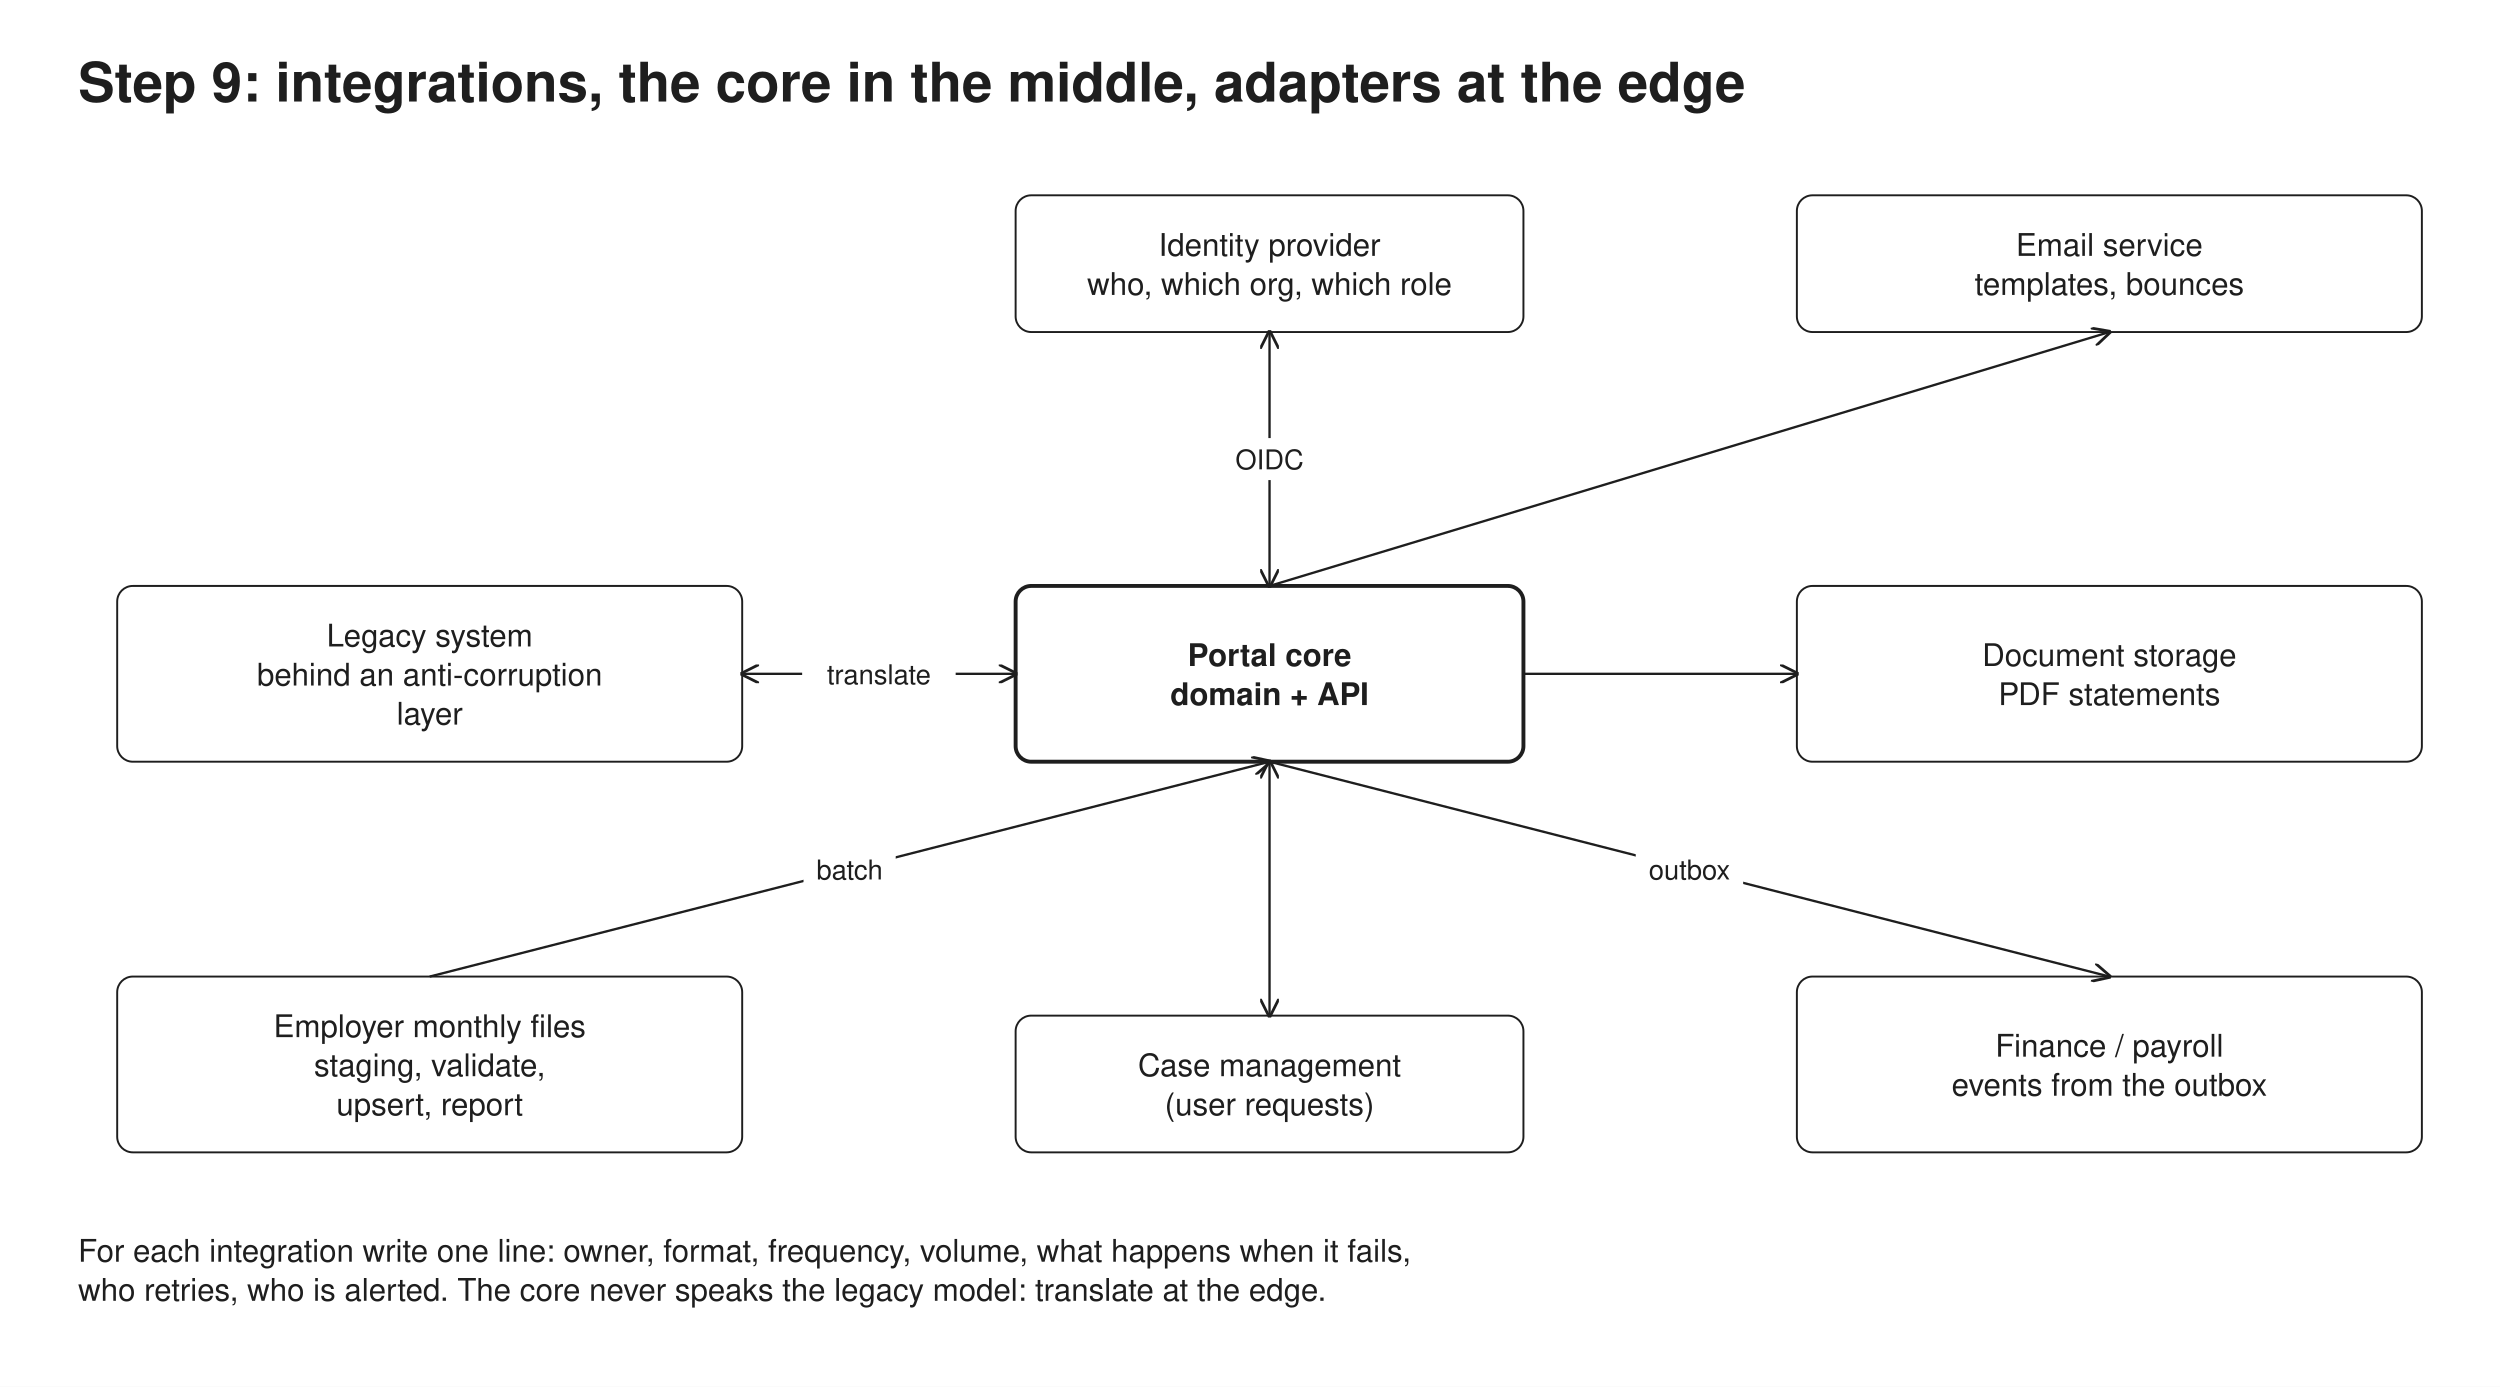
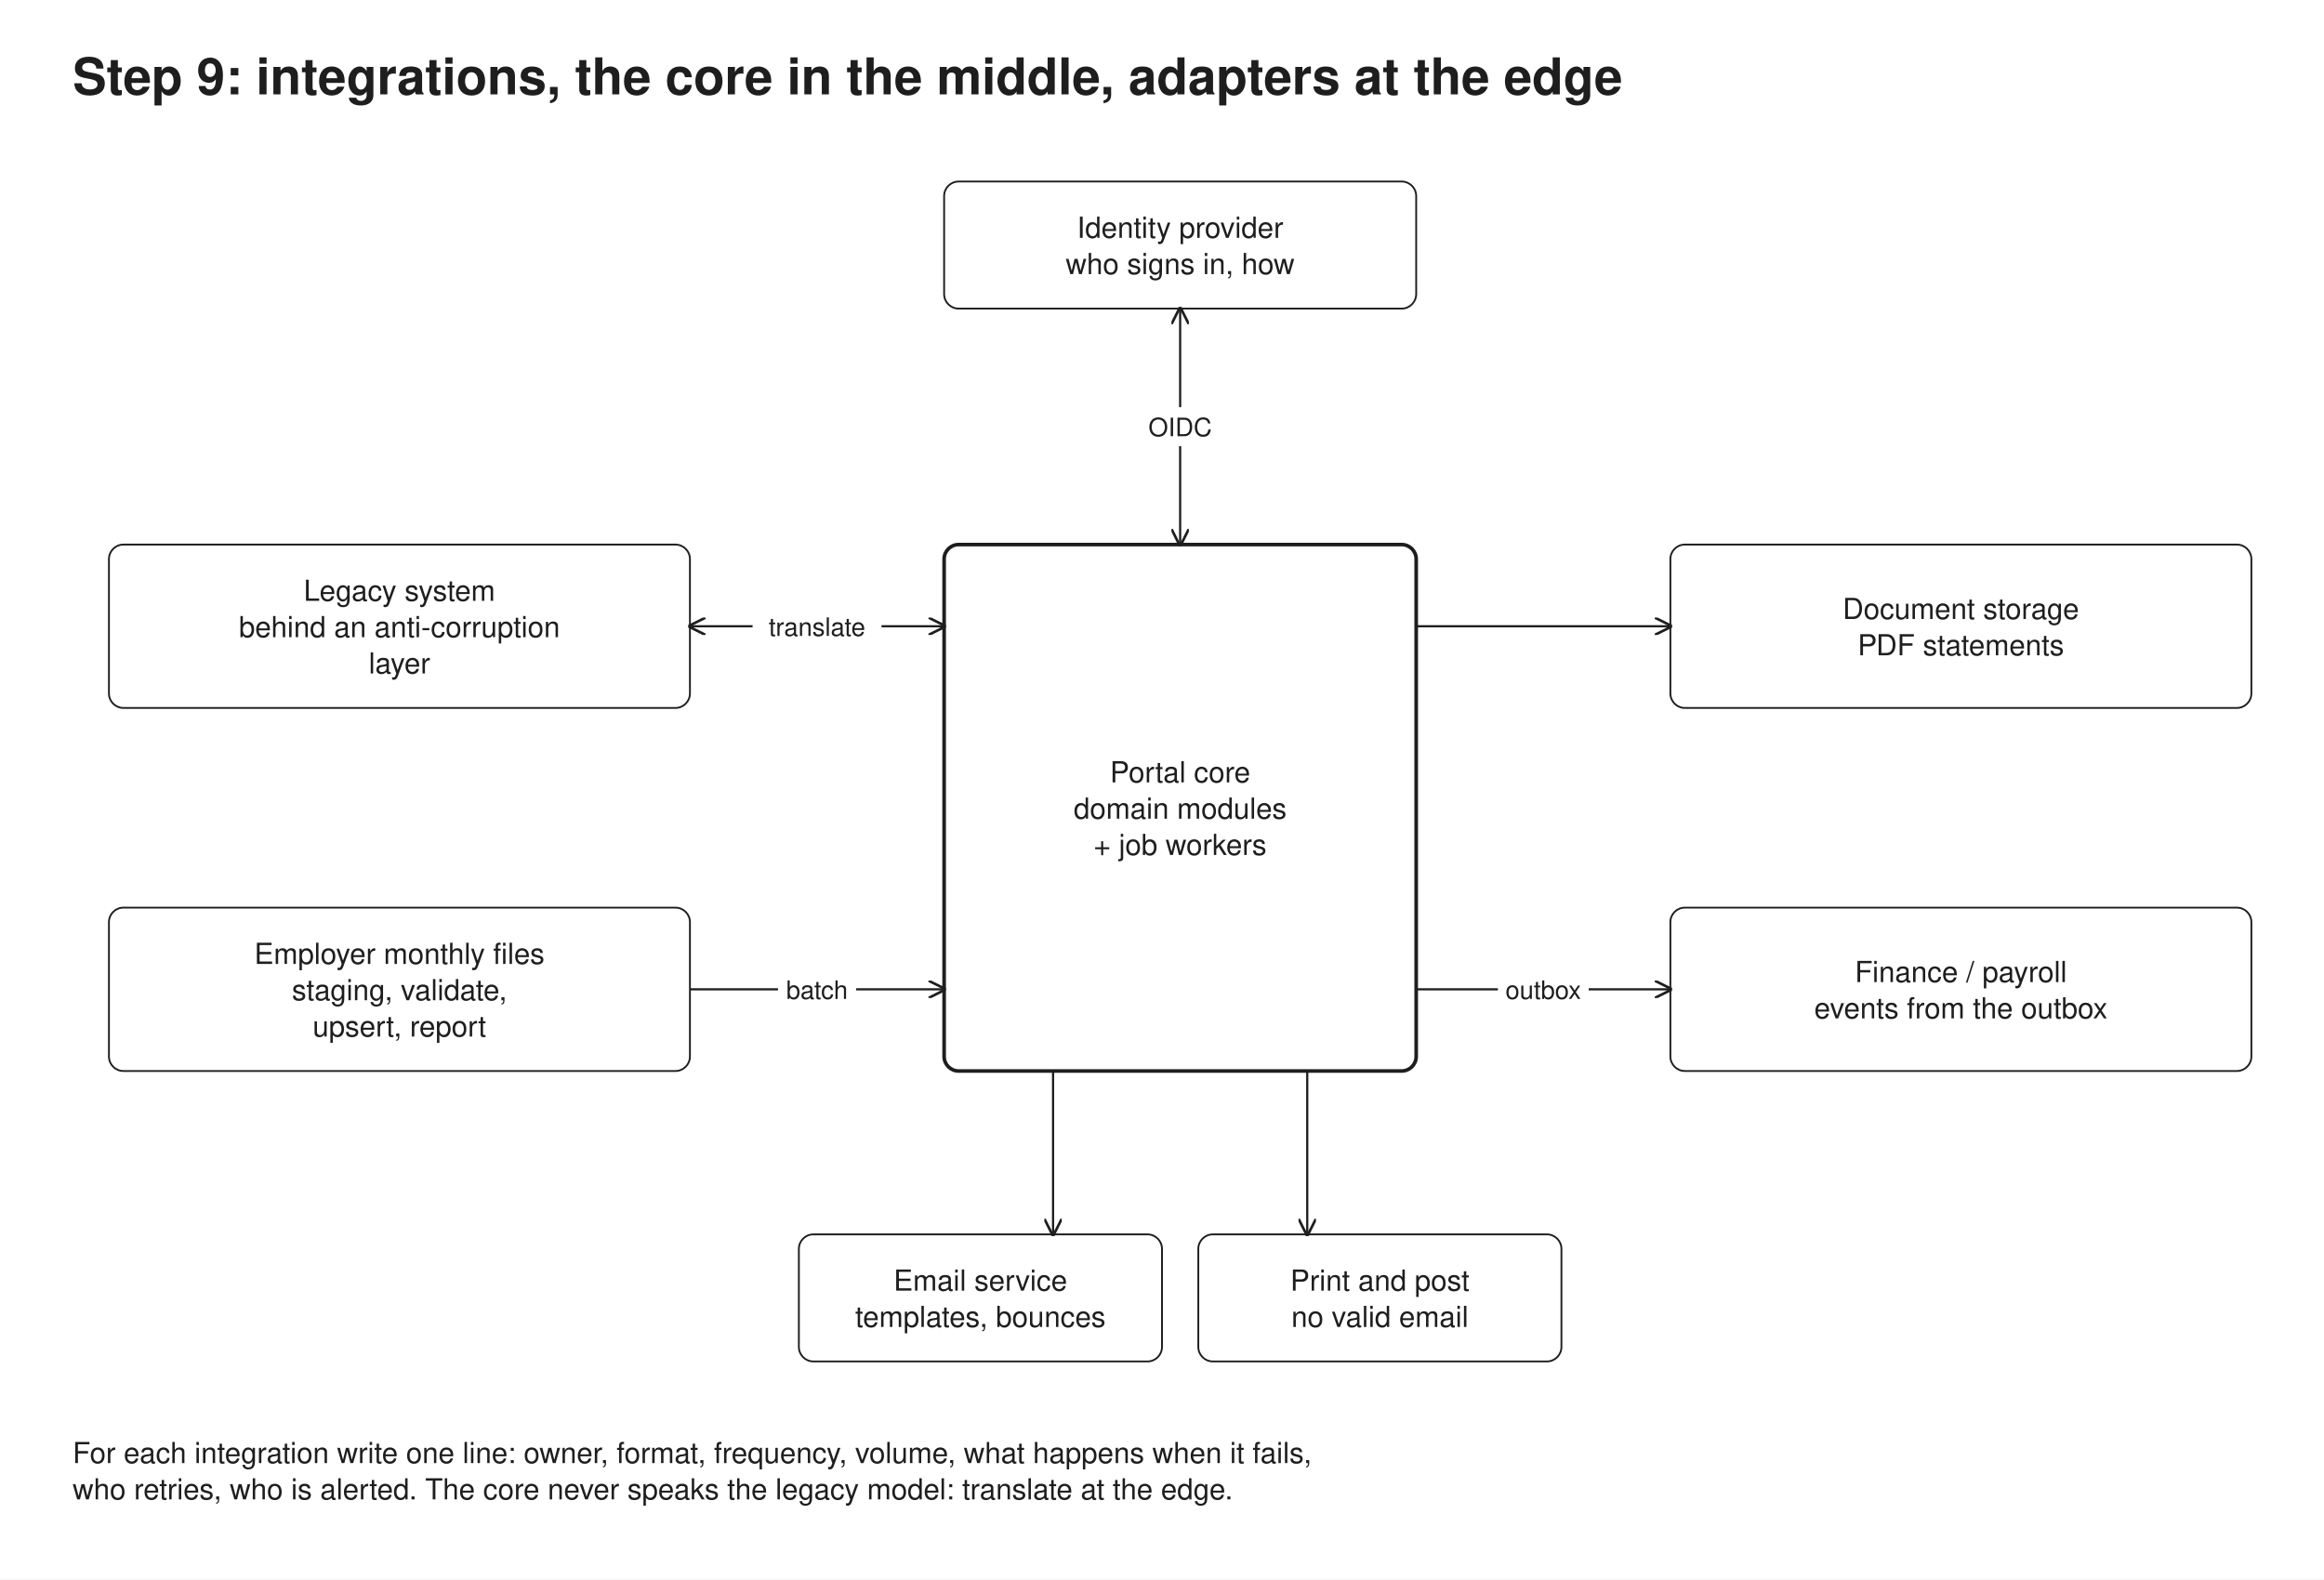
- <svg xmlns="http://www.w3.org/2000/svg" width="1280" height="710" viewBox="0 0 1280 710" font-family="Helvetica, Arial, sans-serif" fill="#1e1e1e">
+ <svg xmlns="http://www.w3.org/2000/svg" xml:space="preserve" width="1280" height="870" viewBox="0 0 1280 870" font-family="Helvetica, Arial, sans-serif" fill="#1e1e1e">
  <defs>
    <marker id="head" viewBox="0 0 10 10" refX="9" refY="5" markerWidth="8" markerHeight="8" orient="auto">
      <path d="M0,0 L10,5 L0,10" fill="none" stroke="#1e1e1e" stroke-width="1.5" />
    </marker>
    <marker id="head-start" viewBox="0 0 10 10" refX="1" refY="5" markerWidth="8" markerHeight="8" orient="auto">
      <path d="M10,0 L0,5 L10,10" fill="none" stroke="#1e1e1e" stroke-width="1.5" />
    </marker>
  </defs>
  <rect width="100%" height="100%" fill="#ffffff" />
  <text x="40.0" y="52.0" font-size="28" text-anchor="start" font-weight="bold">Step 9: integrations, the core in the middle, adapters at the edge</text>
-   <rect x="520" y="300" width="260" height="90" rx="8" fill="none" stroke="#1e1e1e" stroke-width="2" />
-   <text x="650.0" y="341.0" font-size="16" text-anchor="middle" font-weight="bold">Portal core</text>
-   <text x="650.0" y="361.0" font-size="16" text-anchor="middle" font-weight="bold">domain + API</text>
  <rect x="520" y="100" width="260" height="70" rx="8" fill="none" stroke="#1e1e1e" stroke-width="1" />
  <text x="650.0" y="131.0" font-size="16" text-anchor="middle">Identity provider</text>
-   <text x="650.0" y="151.0" font-size="16" text-anchor="middle">who, which org, which role</text>
+   <text x="650.0" y="151.0" font-size="16" text-anchor="middle">who signs in, how</text>
+   <rect x="520" y="300" width="260" height="290" rx="8" fill="none" stroke="#1e1e1e" stroke-width="2" />
+   <text x="650.0" y="431.0" font-size="16" text-anchor="middle">Portal core</text>
+   <text x="650.0" y="451.0" font-size="16" text-anchor="middle">domain modules</text>
+   <text x="650.0" y="471.0" font-size="16" text-anchor="middle">+ job workers</text>
  <rect x="60" y="300" width="320" height="90" rx="8" fill="none" stroke="#1e1e1e" stroke-width="1" />
  <text x="220.0" y="331.0" font-size="16" text-anchor="middle">Legacy system</text>
  <text x="220.0" y="351.0" font-size="16" text-anchor="middle">behind an anti-corruption</text>
  <text x="220.0" y="371.0" font-size="16" text-anchor="middle">layer</text>
  <rect x="60" y="500" width="320" height="90" rx="8" fill="none" stroke="#1e1e1e" stroke-width="1" />
  <text x="220.0" y="531.0" font-size="16" text-anchor="middle">Employer monthly files</text>
  <text x="220.0" y="551.0" font-size="16" text-anchor="middle">staging, validate,</text>
  <text x="220.0" y="571.0" font-size="16" text-anchor="middle">upsert, report</text>
-   <rect x="920" y="100" width="320" height="70" rx="8" fill="none" stroke="#1e1e1e" stroke-width="1" />
-   <text x="1080.0" y="131.0" font-size="16" text-anchor="middle">Email service</text>
-   <text x="1080.0" y="151.0" font-size="16" text-anchor="middle">templates, bounces</text>
  <rect x="920" y="300" width="320" height="90" rx="8" fill="none" stroke="#1e1e1e" stroke-width="1" />
  <text x="1080.0" y="341.0" font-size="16" text-anchor="middle">Document storage</text>
  <text x="1080.0" y="361.0" font-size="16" text-anchor="middle">PDF statements</text>
  <rect x="920" y="500" width="320" height="90" rx="8" fill="none" stroke="#1e1e1e" stroke-width="1" />
  <text x="1080.0" y="541.0" font-size="16" text-anchor="middle">Finance / payroll</text>
  <text x="1080.0" y="561.0" font-size="16" text-anchor="middle">events from the outbox</text>
-   <rect x="520" y="520" width="260" height="70" rx="8" fill="none" stroke="#1e1e1e" stroke-width="1" />
-   <text x="650.0" y="551.0" font-size="16" text-anchor="middle">Case management</text>
-   <text x="650.0" y="571.0" font-size="16" text-anchor="middle">(user requests)</text>
-   <line x1="650" y1="300" x2="650" y2="170" stroke="#1e1e1e" stroke-width="1.2" marker-end="url(#head)" marker-start="url(#head-start)" />
-   <rect x="630.3" y="224.3" width="39.4" height="21.5" fill="#ffffff" />
+   <rect x="440" y="680" width="200" height="70" rx="8" fill="none" stroke="#1e1e1e" stroke-width="1" />
+   <text x="540.0" y="711.0" font-size="16" text-anchor="middle">Email service</text>
+   <text x="540.0" y="731.0" font-size="16" text-anchor="middle">templates, bounces</text>
+   <rect x="660" y="680" width="200" height="70" rx="8" fill="none" stroke="#1e1e1e" stroke-width="1" />
+   <text x="760.0" y="711.0" font-size="16" text-anchor="middle">Print and post</text>
+   <text x="760.0" y="731.0" font-size="16" text-anchor="middle">no valid email</text>
+   <polyline points="650,300 650,170" fill="none" stroke="#1e1e1e" stroke-width="1.2" marker-end="url(#head)" marker-start="url(#head-start)" />
+   <rect x="632.0" y="224.3" width="36.0" height="21.5" fill="#ffffff" />
  <text x="650.0" y="240.3" font-size="14" text-anchor="middle">OIDC</text>
-   <line x1="520" y1="345" x2="380" y2="345" stroke="#1e1e1e" stroke-width="1.2" marker-end="url(#head)" marker-start="url(#head-start)" />
-   <rect x="410.7" y="334.3" width="78.6" height="21.5" fill="#ffffff" />
+   <polyline points="520,345 380,345" fill="none" stroke="#1e1e1e" stroke-width="1.2" marker-end="url(#head)" marker-start="url(#head-start)" />
+   <rect x="414.5" y="334.3" width="71.0" height="21.5" fill="#ffffff" />
  <text x="450.0" y="350.3" font-size="14" text-anchor="middle">translate</text>
-   <line x1="220" y1="500" x2="650" y2="390" stroke="#1e1e1e" stroke-width="1.2" marker-end="url(#head)" />
-   <rect x="411.4" y="434.3" width="47.2" height="21.5" fill="#ffffff" />
-   <text x="435.0" y="450.3" font-size="14" text-anchor="middle">batch</text>
-   <line x1="650" y1="300" x2="1080" y2="170" stroke="#1e1e1e" stroke-width="1.2" marker-end="url(#head)" />
-   <line x1="780" y1="345" x2="920" y2="345" stroke="#1e1e1e" stroke-width="1.2" marker-end="url(#head)" />
-   <line x1="650" y1="390" x2="1080" y2="500" stroke="#1e1e1e" stroke-width="1.2" marker-end="url(#head)" />
-   <rect x="837.5" y="434.3" width="55.0" height="21.5" fill="#ffffff" />
-   <text x="865.0" y="450.3" font-size="14" text-anchor="middle">outbox</text>
-   <line x1="650" y1="390" x2="650" y2="520" stroke="#1e1e1e" stroke-width="1.2" marker-end="url(#head)" marker-start="url(#head-start)" />
-   <text x="40.0" y="646.0" font-size="16" text-anchor="start">For each integration write one line: owner, format, frequency, volume, what happens when it fails,</text>
-   <text x="40.0" y="666.0" font-size="16" text-anchor="start">who retries, who is alerted. The core never speaks the legacy model: translate at the edge.</text>
+   <polyline points="380,545 520,545" fill="none" stroke="#1e1e1e" stroke-width="1.2" marker-end="url(#head)" />
+   <rect x="428.5" y="534.3" width="43.0" height="21.5" fill="#ffffff" />
+   <text x="450.0" y="550.3" font-size="14" text-anchor="middle">batch</text>
+   <polyline points="780,345 920,345" fill="none" stroke="#1e1e1e" stroke-width="1.2" marker-end="url(#head)" />
+   <polyline points="780,545 920,545" fill="none" stroke="#1e1e1e" stroke-width="1.2" marker-end="url(#head)" />
+   <rect x="825.0" y="534.3" width="50.0" height="21.5" fill="#ffffff" />
+   <text x="850.0" y="550.3" font-size="14" text-anchor="middle">outbox</text>
+   <polyline points="580,590 580,680" fill="none" stroke="#1e1e1e" stroke-width="1.2" marker-end="url(#head)" />
+   <polyline points="720,590 720,680" fill="none" stroke="#1e1e1e" stroke-width="1.2" marker-end="url(#head)" />
+   <text x="40.0" y="806.0" font-size="16" text-anchor="start">For each integration write one line: owner, format, frequency, volume, what happens when it fails,</text>
+   <text x="40.0" y="826.0" font-size="16" text-anchor="start">who retries, who is alerted. The core never speaks the legacy model: translate at the edge.</text>
</svg>
